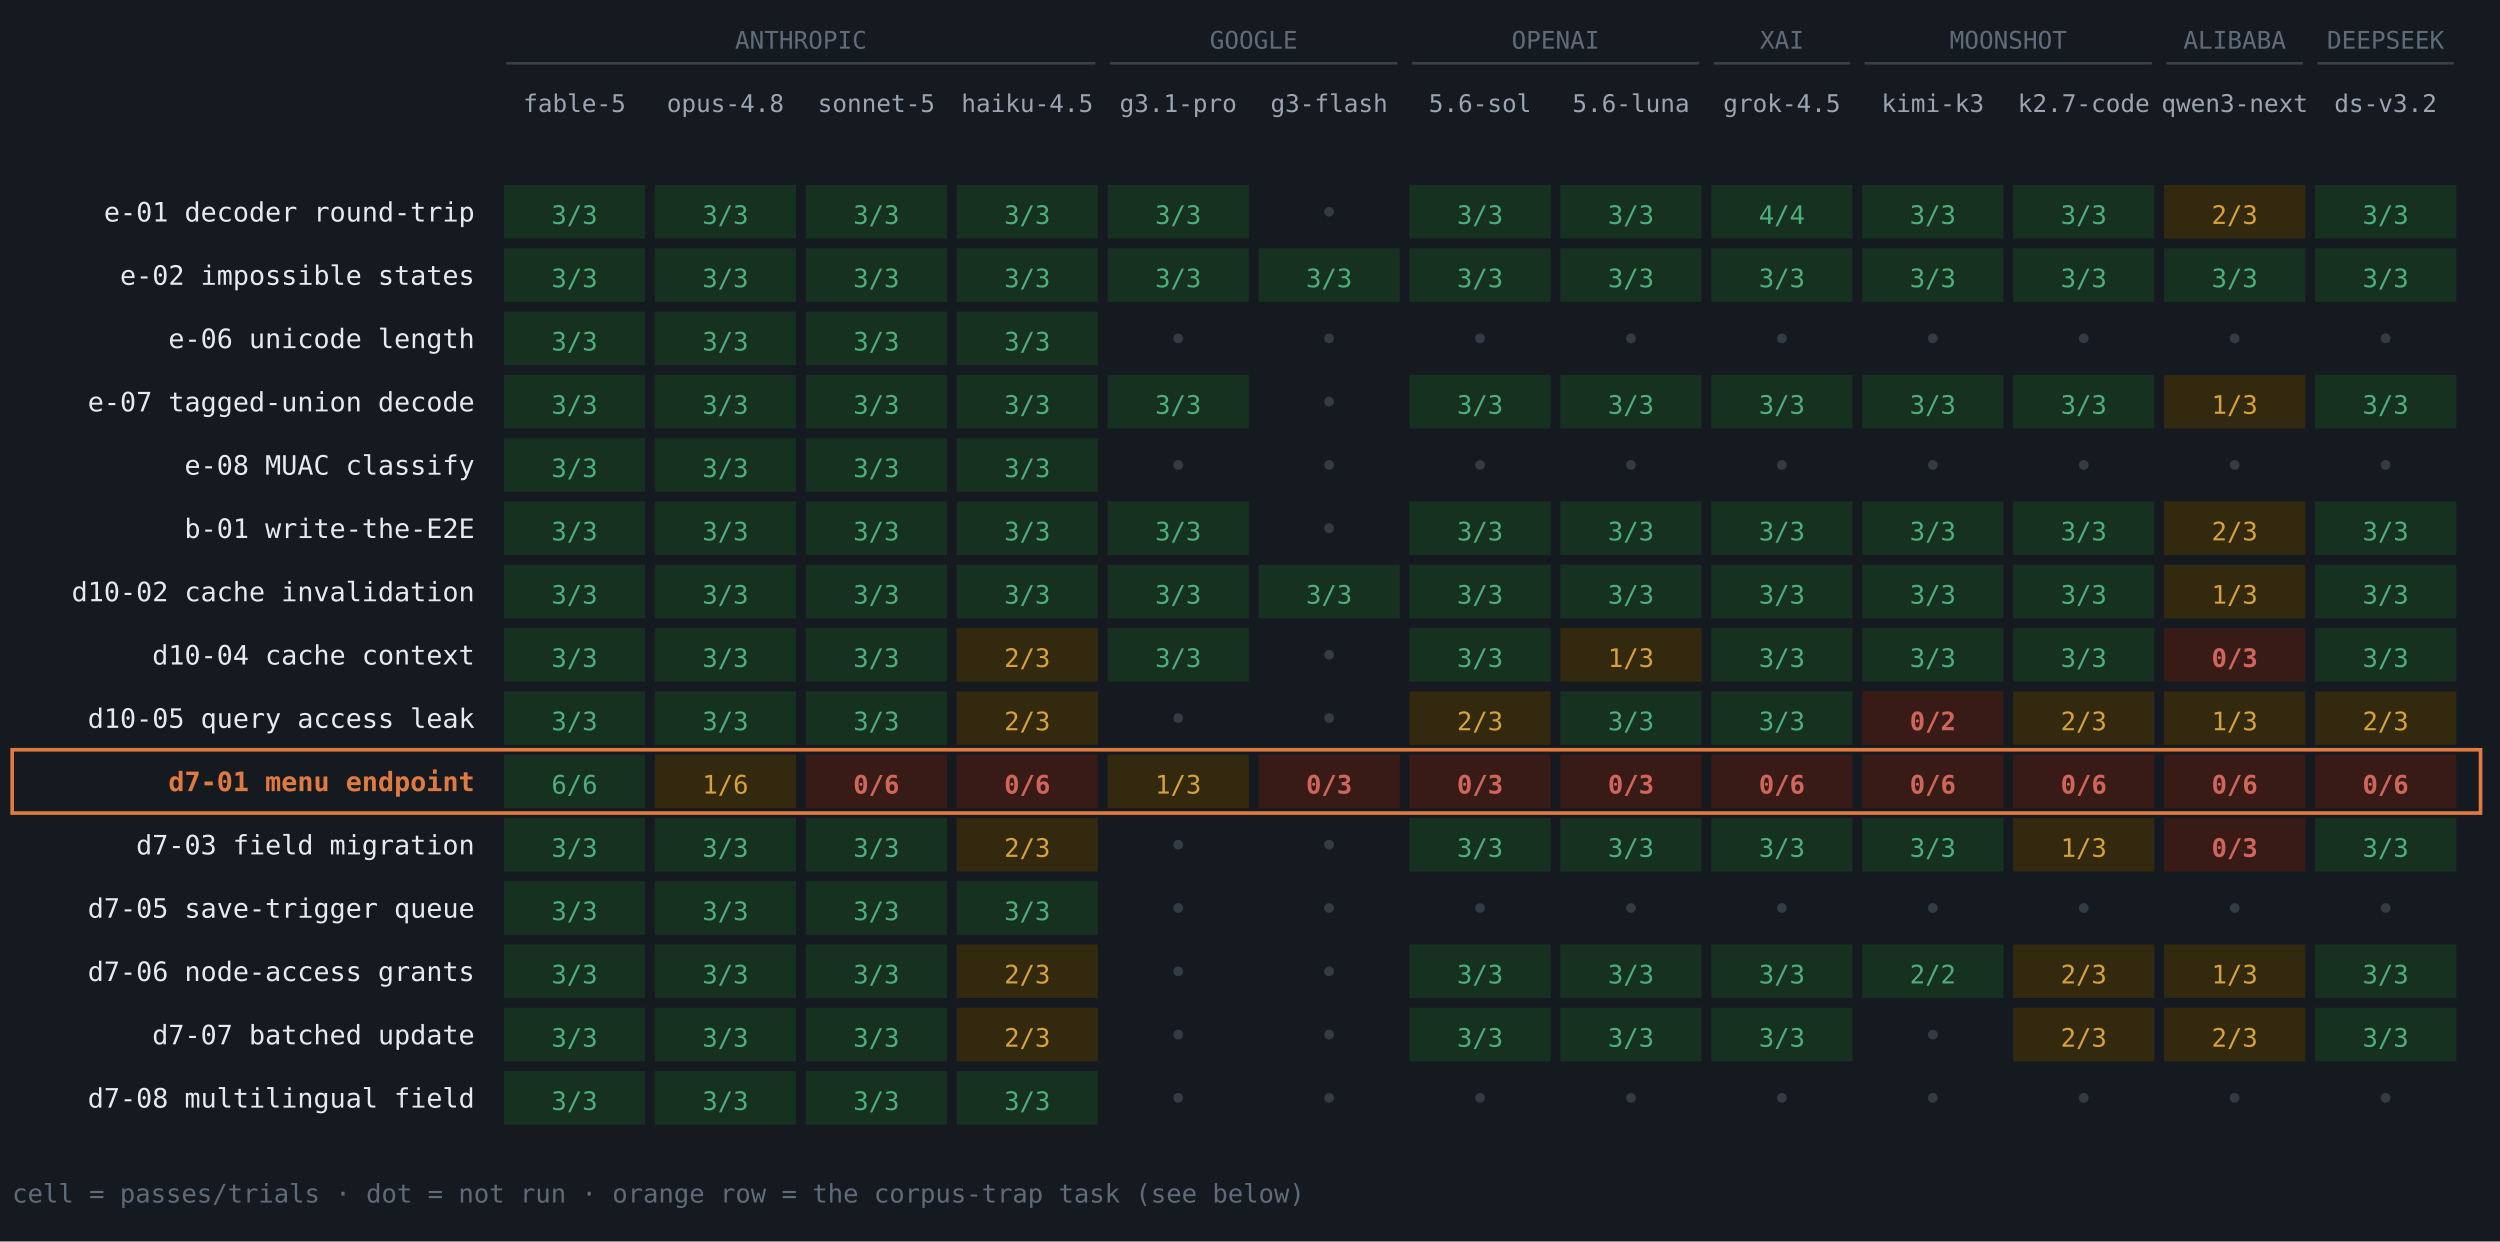
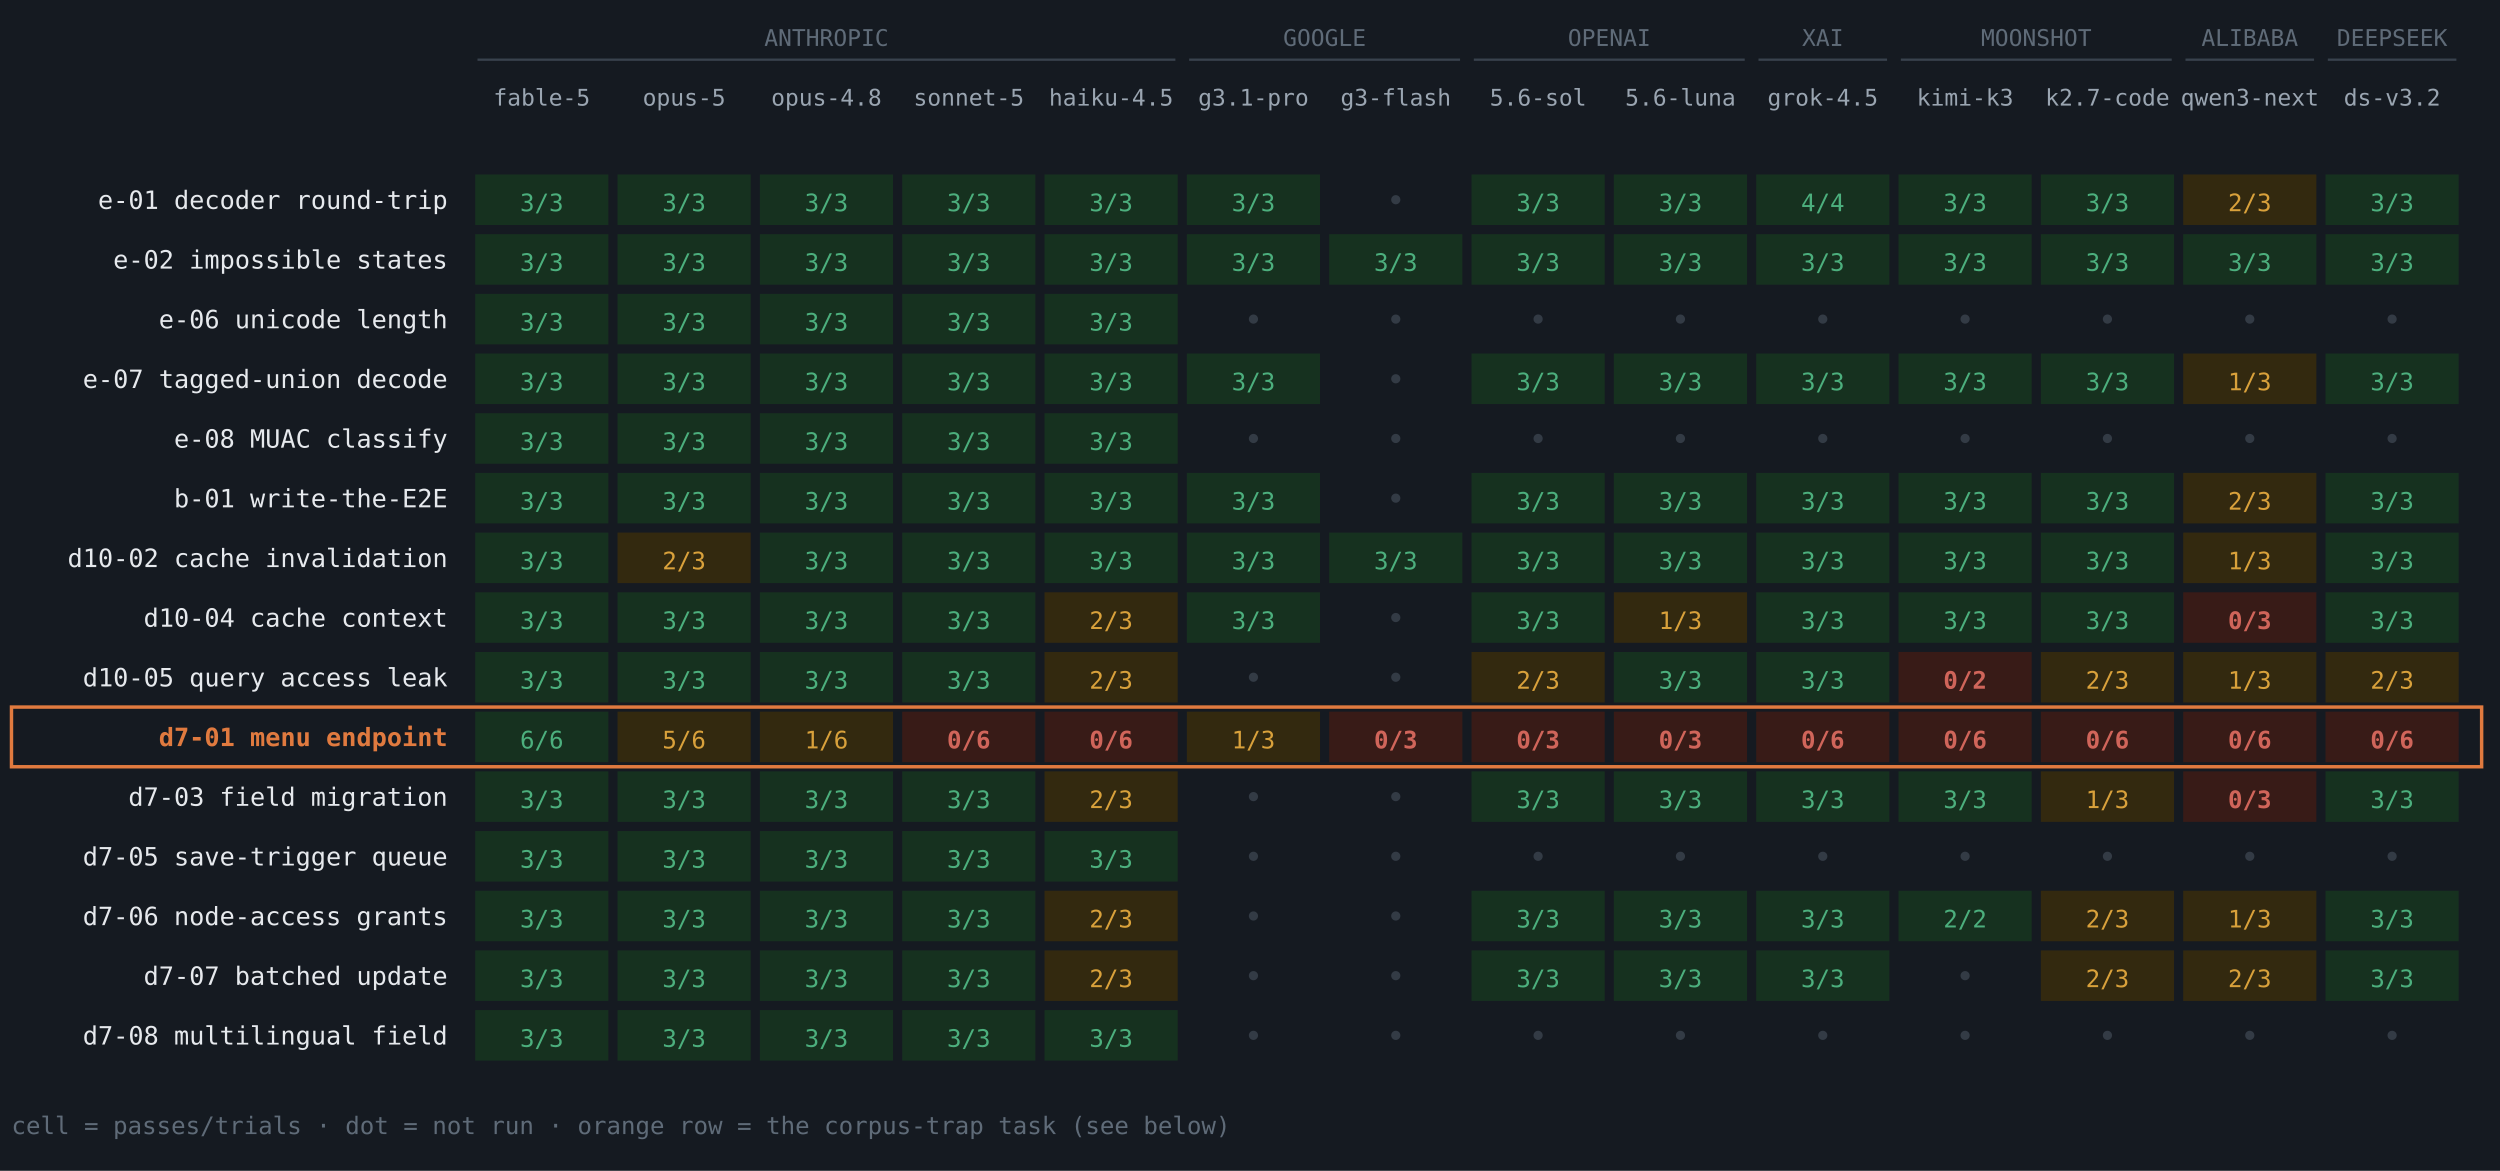
- <svg xmlns="http://www.w3.org/2000/svg" width="1027" height="510" viewBox="0 0 1027 510" font-family="ui-monospace,'SF Mono','Cascadia Code',Menlo,Consolas,monospace">
-   <rect width="1027" height="510" fill="#151A21" />
-   <text x="329.0" y="20" font-size="10" fill="#5F6B78" text-anchor="middle" font-weight="normal">ANTHROPIC</text>
-   <line x1="208" y1="26" x2="450" y2="26" stroke="#39424D" />
+ <svg xmlns="http://www.w3.org/2000/svg" width="1089" height="510" viewBox="0 0 1089 510" font-family="ui-monospace,'SF Mono','Cascadia Code',Menlo,Consolas,monospace">
+   <rect width="1089" height="510" fill="#151A21" />
+   <text x="360.0" y="20" font-size="10" fill="#5F6B78" text-anchor="middle" font-weight="normal">ANTHROPIC</text>
+   <line x1="208" y1="26" x2="512" y2="26" stroke="#39424D" />
  <text x="236.0" y="46" font-size="10" fill="#9AA5B1" text-anchor="middle" font-weight="normal">fable-5</text>
-   <text x="298.0" y="46" font-size="10" fill="#9AA5B1" text-anchor="middle" font-weight="normal">opus-4.8</text>
-   <text x="360.0" y="46" font-size="10" fill="#9AA5B1" text-anchor="middle" font-weight="normal">sonnet-5</text>
-   <text x="422.0" y="46" font-size="10" fill="#9AA5B1" text-anchor="middle" font-weight="normal">haiku-4.5</text>
-   <text x="515.0" y="20" font-size="10" fill="#5F6B78" text-anchor="middle" font-weight="normal">GOOGLE</text>
-   <line x1="456" y1="26" x2="574" y2="26" stroke="#39424D" />
-   <text x="484.0" y="46" font-size="10" fill="#9AA5B1" text-anchor="middle" font-weight="normal">g3.1-pro</text>
-   <text x="546.0" y="46" font-size="10" fill="#9AA5B1" text-anchor="middle" font-weight="normal">g3-flash</text>
-   <text x="639.0" y="20" font-size="10" fill="#5F6B78" text-anchor="middle" font-weight="normal">OPENAI</text>
-   <line x1="580" y1="26" x2="698" y2="26" stroke="#39424D" />
-   <text x="608.0" y="46" font-size="10" fill="#9AA5B1" text-anchor="middle" font-weight="normal">5.6-sol</text>
-   <text x="670.0" y="46" font-size="10" fill="#9AA5B1" text-anchor="middle" font-weight="normal">5.6-luna</text>
-   <text x="732.0" y="20" font-size="10" fill="#5F6B78" text-anchor="middle" font-weight="normal">XAI</text>
-   <line x1="704" y1="26" x2="760" y2="26" stroke="#39424D" />
-   <text x="732.0" y="46" font-size="10" fill="#9AA5B1" text-anchor="middle" font-weight="normal">grok-4.5</text>
-   <text x="825.0" y="20" font-size="10" fill="#5F6B78" text-anchor="middle" font-weight="normal">MOONSHOT</text>
-   <line x1="766" y1="26" x2="884" y2="26" stroke="#39424D" />
-   <text x="794.0" y="46" font-size="10" fill="#9AA5B1" text-anchor="middle" font-weight="normal">kimi-k3</text>
-   <text x="856.0" y="46" font-size="10" fill="#9AA5B1" text-anchor="middle" font-weight="normal">k2.7-code</text>
-   <text x="918.0" y="20" font-size="10" fill="#5F6B78" text-anchor="middle" font-weight="normal">ALIBABA</text>
-   <line x1="890" y1="26" x2="946" y2="26" stroke="#39424D" />
-   <text x="918.0" y="46" font-size="10" fill="#9AA5B1" text-anchor="middle" font-weight="normal">qwen3-next</text>
-   <text x="980.0" y="20" font-size="10" fill="#5F6B78" text-anchor="middle" font-weight="normal">DEEPSEEK</text>
+   <text x="298.0" y="46" font-size="10" fill="#9AA5B1" text-anchor="middle" font-weight="normal">opus-5</text>
+   <text x="360.0" y="46" font-size="10" fill="#9AA5B1" text-anchor="middle" font-weight="normal">opus-4.8</text>
+   <text x="422.0" y="46" font-size="10" fill="#9AA5B1" text-anchor="middle" font-weight="normal">sonnet-5</text>
+   <text x="484.0" y="46" font-size="10" fill="#9AA5B1" text-anchor="middle" font-weight="normal">haiku-4.5</text>
+   <text x="577.0" y="20" font-size="10" fill="#5F6B78" text-anchor="middle" font-weight="normal">GOOGLE</text>
+   <line x1="518" y1="26" x2="636" y2="26" stroke="#39424D" />
+   <text x="546.0" y="46" font-size="10" fill="#9AA5B1" text-anchor="middle" font-weight="normal">g3.1-pro</text>
+   <text x="608.0" y="46" font-size="10" fill="#9AA5B1" text-anchor="middle" font-weight="normal">g3-flash</text>
+   <text x="701.0" y="20" font-size="10" fill="#5F6B78" text-anchor="middle" font-weight="normal">OPENAI</text>
+   <line x1="642" y1="26" x2="760" y2="26" stroke="#39424D" />
+   <text x="670.0" y="46" font-size="10" fill="#9AA5B1" text-anchor="middle" font-weight="normal">5.6-sol</text>
+   <text x="732.0" y="46" font-size="10" fill="#9AA5B1" text-anchor="middle" font-weight="normal">5.6-luna</text>
+   <text x="794.0" y="20" font-size="10" fill="#5F6B78" text-anchor="middle" font-weight="normal">XAI</text>
+   <line x1="766" y1="26" x2="822" y2="26" stroke="#39424D" />
+   <text x="794.0" y="46" font-size="10" fill="#9AA5B1" text-anchor="middle" font-weight="normal">grok-4.5</text>
+   <text x="887.0" y="20" font-size="10" fill="#5F6B78" text-anchor="middle" font-weight="normal">MOONSHOT</text>
+   <line x1="828" y1="26" x2="946" y2="26" stroke="#39424D" />
+   <text x="856.0" y="46" font-size="10" fill="#9AA5B1" text-anchor="middle" font-weight="normal">kimi-k3</text>
+   <text x="918.0" y="46" font-size="10" fill="#9AA5B1" text-anchor="middle" font-weight="normal">k2.7-code</text>
+   <text x="980.0" y="20" font-size="10" fill="#5F6B78" text-anchor="middle" font-weight="normal">ALIBABA</text>
  <line x1="952" y1="26" x2="1008" y2="26" stroke="#39424D" />
-   <text x="980.0" y="46" font-size="10" fill="#9AA5B1" text-anchor="middle" font-weight="normal">ds-v3.2</text>
+   <text x="980.0" y="46" font-size="10" fill="#9AA5B1" text-anchor="middle" font-weight="normal">qwen3-next</text>
+   <text x="1042.0" y="20" font-size="10" fill="#5F6B78" text-anchor="middle" font-weight="normal">DEEPSEEK</text>
+   <line x1="1014" y1="26" x2="1070" y2="26" stroke="#39424D" />
+   <text x="1042.0" y="46" font-size="10" fill="#9AA5B1" text-anchor="middle" font-weight="normal">ds-v3.2</text>
  <text x="195" y="91" font-size="11" fill="#E6E9ED" text-anchor="end" font-weight="normal">e-01 decoder round-trip</text>
  <rect x="207" y="76" width="58" height="22" fill="#16311F" />
  <text x="236.0" y="92" font-size="10.5" fill="#4CAF7D" text-anchor="middle" font-weight="normal">3/3</text>
  <rect x="269" y="76" width="58" height="22" fill="#16311F" />
  <text x="298.0" y="92" font-size="10.5" fill="#4CAF7D" text-anchor="middle" font-weight="normal">3/3</text>
  <rect x="331" y="76" width="58" height="22" fill="#16311F" />
  <text x="360.0" y="92" font-size="10.5" fill="#4CAF7D" text-anchor="middle" font-weight="normal">3/3</text>
  <rect x="393" y="76" width="58" height="22" fill="#16311F" />
  <text x="422.0" y="92" font-size="10.5" fill="#4CAF7D" text-anchor="middle" font-weight="normal">3/3</text>
  <rect x="455" y="76" width="58" height="22" fill="#16311F" />
  <text x="484.0" y="92" font-size="10.5" fill="#4CAF7D" text-anchor="middle" font-weight="normal">3/3</text>
-   <circle cx="546.0" cy="87" r="2" fill="#333B45" />
-   <rect x="579" y="76" width="58" height="22" fill="#16311F" />
-   <text x="608.0" y="92" font-size="10.5" fill="#4CAF7D" text-anchor="middle" font-weight="normal">3/3</text>
+   <rect x="517" y="76" width="58" height="22" fill="#16311F" />
+   <text x="546.0" y="92" font-size="10.5" fill="#4CAF7D" text-anchor="middle" font-weight="normal">3/3</text>
+   <circle cx="608.0" cy="87" r="2" fill="#333B45" />
  <rect x="641" y="76" width="58" height="22" fill="#16311F" />
  <text x="670.0" y="92" font-size="10.5" fill="#4CAF7D" text-anchor="middle" font-weight="normal">3/3</text>
  <rect x="703" y="76" width="58" height="22" fill="#16311F" />
-   <text x="732.0" y="92" font-size="10.5" fill="#4CAF7D" text-anchor="middle" font-weight="normal">4/4</text>
+   <text x="732.0" y="92" font-size="10.5" fill="#4CAF7D" text-anchor="middle" font-weight="normal">3/3</text>
  <rect x="765" y="76" width="58" height="22" fill="#16311F" />
-   <text x="794.0" y="92" font-size="10.5" fill="#4CAF7D" text-anchor="middle" font-weight="normal">3/3</text>
+   <text x="794.0" y="92" font-size="10.5" fill="#4CAF7D" text-anchor="middle" font-weight="normal">4/4</text>
  <rect x="827" y="76" width="58" height="22" fill="#16311F" />
  <text x="856.0" y="92" font-size="10.5" fill="#4CAF7D" text-anchor="middle" font-weight="normal">3/3</text>
-   <rect x="889" y="76" width="58" height="22" fill="#33290F" />
-   <text x="918.0" y="92" font-size="10.5" fill="#D9A13B" text-anchor="middle" font-weight="normal">2/3</text>
-   <rect x="951" y="76" width="58" height="22" fill="#16311F" />
-   <text x="980.0" y="92" font-size="10.5" fill="#4CAF7D" text-anchor="middle" font-weight="normal">3/3</text>
+   <rect x="889" y="76" width="58" height="22" fill="#16311F" />
+   <text x="918.0" y="92" font-size="10.5" fill="#4CAF7D" text-anchor="middle" font-weight="normal">3/3</text>
+   <rect x="951" y="76" width="58" height="22" fill="#33290F" />
+   <text x="980.0" y="92" font-size="10.5" fill="#D9A13B" text-anchor="middle" font-weight="normal">2/3</text>
+   <rect x="1013" y="76" width="58" height="22" fill="#16311F" />
+   <text x="1042.0" y="92" font-size="10.5" fill="#4CAF7D" text-anchor="middle" font-weight="normal">3/3</text>
  <text x="195" y="117" font-size="11" fill="#E6E9ED" text-anchor="end" font-weight="normal">e-02 impossible states</text>
  <rect x="207" y="102" width="58" height="22" fill="#16311F" />
  <text x="236.0" y="118" font-size="10.5" fill="#4CAF7D" text-anchor="middle" font-weight="normal">3/3</text>
  <rect x="269" y="102" width="58" height="22" fill="#16311F" />
  <text x="298.0" y="118" font-size="10.5" fill="#4CAF7D" text-anchor="middle" font-weight="normal">3/3</text>
  <rect x="331" y="102" width="58" height="22" fill="#16311F" />
  <text x="360.0" y="118" font-size="10.5" fill="#4CAF7D" text-anchor="middle" font-weight="normal">3/3</text>
  <rect x="393" y="102" width="58" height="22" fill="#16311F" />
  <text x="422.0" y="118" font-size="10.5" fill="#4CAF7D" text-anchor="middle" font-weight="normal">3/3</text>
  <rect x="455" y="102" width="58" height="22" fill="#16311F" />
  <text x="484.0" y="118" font-size="10.5" fill="#4CAF7D" text-anchor="middle" font-weight="normal">3/3</text>
  <rect x="517" y="102" width="58" height="22" fill="#16311F" />
  <text x="546.0" y="118" font-size="10.5" fill="#4CAF7D" text-anchor="middle" font-weight="normal">3/3</text>
  <rect x="579" y="102" width="58" height="22" fill="#16311F" />
  <text x="608.0" y="118" font-size="10.5" fill="#4CAF7D" text-anchor="middle" font-weight="normal">3/3</text>
  <rect x="641" y="102" width="58" height="22" fill="#16311F" />
  <text x="670.0" y="118" font-size="10.5" fill="#4CAF7D" text-anchor="middle" font-weight="normal">3/3</text>
  <rect x="703" y="102" width="58" height="22" fill="#16311F" />
  <text x="732.0" y="118" font-size="10.5" fill="#4CAF7D" text-anchor="middle" font-weight="normal">3/3</text>
  <rect x="765" y="102" width="58" height="22" fill="#16311F" />
  <text x="794.0" y="118" font-size="10.5" fill="#4CAF7D" text-anchor="middle" font-weight="normal">3/3</text>
  <rect x="827" y="102" width="58" height="22" fill="#16311F" />
  <text x="856.0" y="118" font-size="10.5" fill="#4CAF7D" text-anchor="middle" font-weight="normal">3/3</text>
  <rect x="889" y="102" width="58" height="22" fill="#16311F" />
  <text x="918.0" y="118" font-size="10.5" fill="#4CAF7D" text-anchor="middle" font-weight="normal">3/3</text>
  <rect x="951" y="102" width="58" height="22" fill="#16311F" />
  <text x="980.0" y="118" font-size="10.5" fill="#4CAF7D" text-anchor="middle" font-weight="normal">3/3</text>
+   <rect x="1013" y="102" width="58" height="22" fill="#16311F" />
+   <text x="1042.0" y="118" font-size="10.5" fill="#4CAF7D" text-anchor="middle" font-weight="normal">3/3</text>
  <text x="195" y="143" font-size="11" fill="#E6E9ED" text-anchor="end" font-weight="normal">e-06 unicode length</text>
  <rect x="207" y="128" width="58" height="22" fill="#16311F" />
  <text x="236.0" y="144" font-size="10.5" fill="#4CAF7D" text-anchor="middle" font-weight="normal">3/3</text>
  <rect x="269" y="128" width="58" height="22" fill="#16311F" />
  <text x="298.0" y="144" font-size="10.5" fill="#4CAF7D" text-anchor="middle" font-weight="normal">3/3</text>
  <rect x="331" y="128" width="58" height="22" fill="#16311F" />
  <text x="360.0" y="144" font-size="10.5" fill="#4CAF7D" text-anchor="middle" font-weight="normal">3/3</text>
  <rect x="393" y="128" width="58" height="22" fill="#16311F" />
  <text x="422.0" y="144" font-size="10.5" fill="#4CAF7D" text-anchor="middle" font-weight="normal">3/3</text>
-   <circle cx="484.0" cy="139" r="2" fill="#333B45" />
+   <rect x="455" y="128" width="58" height="22" fill="#16311F" />
+   <text x="484.0" y="144" font-size="10.5" fill="#4CAF7D" text-anchor="middle" font-weight="normal">3/3</text>
  <circle cx="546.0" cy="139" r="2" fill="#333B45" />
  <circle cx="608.0" cy="139" r="2" fill="#333B45" />
  <circle cx="670.0" cy="139" r="2" fill="#333B45" />
  <circle cx="732.0" cy="139" r="2" fill="#333B45" />
  <circle cx="794.0" cy="139" r="2" fill="#333B45" />
  <circle cx="856.0" cy="139" r="2" fill="#333B45" />
  <circle cx="918.0" cy="139" r="2" fill="#333B45" />
  <circle cx="980.0" cy="139" r="2" fill="#333B45" />
+   <circle cx="1042.0" cy="139" r="2" fill="#333B45" />
  <text x="195" y="169" font-size="11" fill="#E6E9ED" text-anchor="end" font-weight="normal">e-07 tagged-union decode</text>
  <rect x="207" y="154" width="58" height="22" fill="#16311F" />
  <text x="236.0" y="170" font-size="10.5" fill="#4CAF7D" text-anchor="middle" font-weight="normal">3/3</text>
  <rect x="269" y="154" width="58" height="22" fill="#16311F" />
  <text x="298.0" y="170" font-size="10.5" fill="#4CAF7D" text-anchor="middle" font-weight="normal">3/3</text>
  <rect x="331" y="154" width="58" height="22" fill="#16311F" />
  <text x="360.0" y="170" font-size="10.5" fill="#4CAF7D" text-anchor="middle" font-weight="normal">3/3</text>
  <rect x="393" y="154" width="58" height="22" fill="#16311F" />
  <text x="422.0" y="170" font-size="10.5" fill="#4CAF7D" text-anchor="middle" font-weight="normal">3/3</text>
  <rect x="455" y="154" width="58" height="22" fill="#16311F" />
  <text x="484.0" y="170" font-size="10.5" fill="#4CAF7D" text-anchor="middle" font-weight="normal">3/3</text>
-   <circle cx="546.0" cy="165" r="2" fill="#333B45" />
-   <rect x="579" y="154" width="58" height="22" fill="#16311F" />
-   <text x="608.0" y="170" font-size="10.5" fill="#4CAF7D" text-anchor="middle" font-weight="normal">3/3</text>
+   <rect x="517" y="154" width="58" height="22" fill="#16311F" />
+   <text x="546.0" y="170" font-size="10.5" fill="#4CAF7D" text-anchor="middle" font-weight="normal">3/3</text>
+   <circle cx="608.0" cy="165" r="2" fill="#333B45" />
  <rect x="641" y="154" width="58" height="22" fill="#16311F" />
  <text x="670.0" y="170" font-size="10.5" fill="#4CAF7D" text-anchor="middle" font-weight="normal">3/3</text>
  <rect x="703" y="154" width="58" height="22" fill="#16311F" />
  <text x="732.0" y="170" font-size="10.5" fill="#4CAF7D" text-anchor="middle" font-weight="normal">3/3</text>
  <rect x="765" y="154" width="58" height="22" fill="#16311F" />
  <text x="794.0" y="170" font-size="10.5" fill="#4CAF7D" text-anchor="middle" font-weight="normal">3/3</text>
  <rect x="827" y="154" width="58" height="22" fill="#16311F" />
  <text x="856.0" y="170" font-size="10.5" fill="#4CAF7D" text-anchor="middle" font-weight="normal">3/3</text>
-   <rect x="889" y="154" width="58" height="22" fill="#33290F" />
-   <text x="918.0" y="170" font-size="10.5" fill="#D9A13B" text-anchor="middle" font-weight="normal">1/3</text>
-   <rect x="951" y="154" width="58" height="22" fill="#16311F" />
-   <text x="980.0" y="170" font-size="10.5" fill="#4CAF7D" text-anchor="middle" font-weight="normal">3/3</text>
+   <rect x="889" y="154" width="58" height="22" fill="#16311F" />
+   <text x="918.0" y="170" font-size="10.5" fill="#4CAF7D" text-anchor="middle" font-weight="normal">3/3</text>
+   <rect x="951" y="154" width="58" height="22" fill="#33290F" />
+   <text x="980.0" y="170" font-size="10.5" fill="#D9A13B" text-anchor="middle" font-weight="normal">1/3</text>
+   <rect x="1013" y="154" width="58" height="22" fill="#16311F" />
+   <text x="1042.0" y="170" font-size="10.5" fill="#4CAF7D" text-anchor="middle" font-weight="normal">3/3</text>
  <text x="195" y="195" font-size="11" fill="#E6E9ED" text-anchor="end" font-weight="normal">e-08 MUAC classify</text>
  <rect x="207" y="180" width="58" height="22" fill="#16311F" />
  <text x="236.0" y="196" font-size="10.5" fill="#4CAF7D" text-anchor="middle" font-weight="normal">3/3</text>
  <rect x="269" y="180" width="58" height="22" fill="#16311F" />
  <text x="298.0" y="196" font-size="10.5" fill="#4CAF7D" text-anchor="middle" font-weight="normal">3/3</text>
  <rect x="331" y="180" width="58" height="22" fill="#16311F" />
  <text x="360.0" y="196" font-size="10.5" fill="#4CAF7D" text-anchor="middle" font-weight="normal">3/3</text>
  <rect x="393" y="180" width="58" height="22" fill="#16311F" />
  <text x="422.0" y="196" font-size="10.5" fill="#4CAF7D" text-anchor="middle" font-weight="normal">3/3</text>
-   <circle cx="484.0" cy="191" r="2" fill="#333B45" />
+   <rect x="455" y="180" width="58" height="22" fill="#16311F" />
+   <text x="484.0" y="196" font-size="10.5" fill="#4CAF7D" text-anchor="middle" font-weight="normal">3/3</text>
  <circle cx="546.0" cy="191" r="2" fill="#333B45" />
  <circle cx="608.0" cy="191" r="2" fill="#333B45" />
  <circle cx="670.0" cy="191" r="2" fill="#333B45" />
  <circle cx="732.0" cy="191" r="2" fill="#333B45" />
  <circle cx="794.0" cy="191" r="2" fill="#333B45" />
  <circle cx="856.0" cy="191" r="2" fill="#333B45" />
  <circle cx="918.0" cy="191" r="2" fill="#333B45" />
  <circle cx="980.0" cy="191" r="2" fill="#333B45" />
+   <circle cx="1042.0" cy="191" r="2" fill="#333B45" />
  <text x="195" y="221" font-size="11" fill="#E6E9ED" text-anchor="end" font-weight="normal">b-01 write-the-E2E</text>
  <rect x="207" y="206" width="58" height="22" fill="#16311F" />
  <text x="236.0" y="222" font-size="10.5" fill="#4CAF7D" text-anchor="middle" font-weight="normal">3/3</text>
  <rect x="269" y="206" width="58" height="22" fill="#16311F" />
  <text x="298.0" y="222" font-size="10.5" fill="#4CAF7D" text-anchor="middle" font-weight="normal">3/3</text>
  <rect x="331" y="206" width="58" height="22" fill="#16311F" />
  <text x="360.0" y="222" font-size="10.5" fill="#4CAF7D" text-anchor="middle" font-weight="normal">3/3</text>
  <rect x="393" y="206" width="58" height="22" fill="#16311F" />
  <text x="422.0" y="222" font-size="10.5" fill="#4CAF7D" text-anchor="middle" font-weight="normal">3/3</text>
  <rect x="455" y="206" width="58" height="22" fill="#16311F" />
  <text x="484.0" y="222" font-size="10.5" fill="#4CAF7D" text-anchor="middle" font-weight="normal">3/3</text>
-   <circle cx="546.0" cy="217" r="2" fill="#333B45" />
-   <rect x="579" y="206" width="58" height="22" fill="#16311F" />
-   <text x="608.0" y="222" font-size="10.5" fill="#4CAF7D" text-anchor="middle" font-weight="normal">3/3</text>
+   <rect x="517" y="206" width="58" height="22" fill="#16311F" />
+   <text x="546.0" y="222" font-size="10.5" fill="#4CAF7D" text-anchor="middle" font-weight="normal">3/3</text>
+   <circle cx="608.0" cy="217" r="2" fill="#333B45" />
  <rect x="641" y="206" width="58" height="22" fill="#16311F" />
  <text x="670.0" y="222" font-size="10.5" fill="#4CAF7D" text-anchor="middle" font-weight="normal">3/3</text>
  <rect x="703" y="206" width="58" height="22" fill="#16311F" />
  <text x="732.0" y="222" font-size="10.5" fill="#4CAF7D" text-anchor="middle" font-weight="normal">3/3</text>
  <rect x="765" y="206" width="58" height="22" fill="#16311F" />
  <text x="794.0" y="222" font-size="10.5" fill="#4CAF7D" text-anchor="middle" font-weight="normal">3/3</text>
  <rect x="827" y="206" width="58" height="22" fill="#16311F" />
  <text x="856.0" y="222" font-size="10.5" fill="#4CAF7D" text-anchor="middle" font-weight="normal">3/3</text>
-   <rect x="889" y="206" width="58" height="22" fill="#33290F" />
-   <text x="918.0" y="222" font-size="10.5" fill="#D9A13B" text-anchor="middle" font-weight="normal">2/3</text>
-   <rect x="951" y="206" width="58" height="22" fill="#16311F" />
-   <text x="980.0" y="222" font-size="10.5" fill="#4CAF7D" text-anchor="middle" font-weight="normal">3/3</text>
+   <rect x="889" y="206" width="58" height="22" fill="#16311F" />
+   <text x="918.0" y="222" font-size="10.5" fill="#4CAF7D" text-anchor="middle" font-weight="normal">3/3</text>
+   <rect x="951" y="206" width="58" height="22" fill="#33290F" />
+   <text x="980.0" y="222" font-size="10.5" fill="#D9A13B" text-anchor="middle" font-weight="normal">2/3</text>
+   <rect x="1013" y="206" width="58" height="22" fill="#16311F" />
+   <text x="1042.0" y="222" font-size="10.5" fill="#4CAF7D" text-anchor="middle" font-weight="normal">3/3</text>
  <text x="195" y="247" font-size="11" fill="#E6E9ED" text-anchor="end" font-weight="normal">d10-02 cache invalidation</text>
  <rect x="207" y="232" width="58" height="22" fill="#16311F" />
  <text x="236.0" y="248" font-size="10.5" fill="#4CAF7D" text-anchor="middle" font-weight="normal">3/3</text>
-   <rect x="269" y="232" width="58" height="22" fill="#16311F" />
-   <text x="298.0" y="248" font-size="10.5" fill="#4CAF7D" text-anchor="middle" font-weight="normal">3/3</text>
+   <rect x="269" y="232" width="58" height="22" fill="#33290F" />
+   <text x="298.0" y="248" font-size="10.5" fill="#D9A13B" text-anchor="middle" font-weight="normal">2/3</text>
  <rect x="331" y="232" width="58" height="22" fill="#16311F" />
  <text x="360.0" y="248" font-size="10.5" fill="#4CAF7D" text-anchor="middle" font-weight="normal">3/3</text>
  <rect x="393" y="232" width="58" height="22" fill="#16311F" />
  <text x="422.0" y="248" font-size="10.5" fill="#4CAF7D" text-anchor="middle" font-weight="normal">3/3</text>
  <rect x="455" y="232" width="58" height="22" fill="#16311F" />
  <text x="484.0" y="248" font-size="10.5" fill="#4CAF7D" text-anchor="middle" font-weight="normal">3/3</text>
  <rect x="517" y="232" width="58" height="22" fill="#16311F" />
  <text x="546.0" y="248" font-size="10.5" fill="#4CAF7D" text-anchor="middle" font-weight="normal">3/3</text>
  <rect x="579" y="232" width="58" height="22" fill="#16311F" />
  <text x="608.0" y="248" font-size="10.5" fill="#4CAF7D" text-anchor="middle" font-weight="normal">3/3</text>
  <rect x="641" y="232" width="58" height="22" fill="#16311F" />
  <text x="670.0" y="248" font-size="10.5" fill="#4CAF7D" text-anchor="middle" font-weight="normal">3/3</text>
  <rect x="703" y="232" width="58" height="22" fill="#16311F" />
  <text x="732.0" y="248" font-size="10.5" fill="#4CAF7D" text-anchor="middle" font-weight="normal">3/3</text>
  <rect x="765" y="232" width="58" height="22" fill="#16311F" />
  <text x="794.0" y="248" font-size="10.5" fill="#4CAF7D" text-anchor="middle" font-weight="normal">3/3</text>
  <rect x="827" y="232" width="58" height="22" fill="#16311F" />
  <text x="856.0" y="248" font-size="10.5" fill="#4CAF7D" text-anchor="middle" font-weight="normal">3/3</text>
-   <rect x="889" y="232" width="58" height="22" fill="#33290F" />
-   <text x="918.0" y="248" font-size="10.5" fill="#D9A13B" text-anchor="middle" font-weight="normal">1/3</text>
-   <rect x="951" y="232" width="58" height="22" fill="#16311F" />
-   <text x="980.0" y="248" font-size="10.5" fill="#4CAF7D" text-anchor="middle" font-weight="normal">3/3</text>
+   <rect x="889" y="232" width="58" height="22" fill="#16311F" />
+   <text x="918.0" y="248" font-size="10.5" fill="#4CAF7D" text-anchor="middle" font-weight="normal">3/3</text>
+   <rect x="951" y="232" width="58" height="22" fill="#33290F" />
+   <text x="980.0" y="248" font-size="10.5" fill="#D9A13B" text-anchor="middle" font-weight="normal">1/3</text>
+   <rect x="1013" y="232" width="58" height="22" fill="#16311F" />
+   <text x="1042.0" y="248" font-size="10.5" fill="#4CAF7D" text-anchor="middle" font-weight="normal">3/3</text>
  <text x="195" y="273" font-size="11" fill="#E6E9ED" text-anchor="end" font-weight="normal">d10-04 cache context</text>
  <rect x="207" y="258" width="58" height="22" fill="#16311F" />
  <text x="236.0" y="274" font-size="10.5" fill="#4CAF7D" text-anchor="middle" font-weight="normal">3/3</text>
  <rect x="269" y="258" width="58" height="22" fill="#16311F" />
  <text x="298.0" y="274" font-size="10.5" fill="#4CAF7D" text-anchor="middle" font-weight="normal">3/3</text>
  <rect x="331" y="258" width="58" height="22" fill="#16311F" />
  <text x="360.0" y="274" font-size="10.5" fill="#4CAF7D" text-anchor="middle" font-weight="normal">3/3</text>
-   <rect x="393" y="258" width="58" height="22" fill="#33290F" />
-   <text x="422.0" y="274" font-size="10.5" fill="#D9A13B" text-anchor="middle" font-weight="normal">2/3</text>
-   <rect x="455" y="258" width="58" height="22" fill="#16311F" />
-   <text x="484.0" y="274" font-size="10.5" fill="#4CAF7D" text-anchor="middle" font-weight="normal">3/3</text>
-   <circle cx="546.0" cy="269" r="2" fill="#333B45" />
-   <rect x="579" y="258" width="58" height="22" fill="#16311F" />
-   <text x="608.0" y="274" font-size="10.5" fill="#4CAF7D" text-anchor="middle" font-weight="normal">3/3</text>
-   <rect x="641" y="258" width="58" height="22" fill="#33290F" />
-   <text x="670.0" y="274" font-size="10.5" fill="#D9A13B" text-anchor="middle" font-weight="normal">1/3</text>
-   <rect x="703" y="258" width="58" height="22" fill="#16311F" />
-   <text x="732.0" y="274" font-size="10.5" fill="#4CAF7D" text-anchor="middle" font-weight="normal">3/3</text>
+   <rect x="393" y="258" width="58" height="22" fill="#16311F" />
+   <text x="422.0" y="274" font-size="10.5" fill="#4CAF7D" text-anchor="middle" font-weight="normal">3/3</text>
+   <rect x="455" y="258" width="58" height="22" fill="#33290F" />
+   <text x="484.0" y="274" font-size="10.5" fill="#D9A13B" text-anchor="middle" font-weight="normal">2/3</text>
+   <rect x="517" y="258" width="58" height="22" fill="#16311F" />
+   <text x="546.0" y="274" font-size="10.5" fill="#4CAF7D" text-anchor="middle" font-weight="normal">3/3</text>
+   <circle cx="608.0" cy="269" r="2" fill="#333B45" />
+   <rect x="641" y="258" width="58" height="22" fill="#16311F" />
+   <text x="670.0" y="274" font-size="10.5" fill="#4CAF7D" text-anchor="middle" font-weight="normal">3/3</text>
+   <rect x="703" y="258" width="58" height="22" fill="#33290F" />
+   <text x="732.0" y="274" font-size="10.5" fill="#D9A13B" text-anchor="middle" font-weight="normal">1/3</text>
  <rect x="765" y="258" width="58" height="22" fill="#16311F" />
  <text x="794.0" y="274" font-size="10.5" fill="#4CAF7D" text-anchor="middle" font-weight="normal">3/3</text>
  <rect x="827" y="258" width="58" height="22" fill="#16311F" />
  <text x="856.0" y="274" font-size="10.5" fill="#4CAF7D" text-anchor="middle" font-weight="normal">3/3</text>
-   <rect x="889" y="258" width="58" height="22" fill="#381B17" />
-   <text x="918.0" y="274" font-size="10.5" fill="#D0655A" text-anchor="middle" font-weight="bold">0/3</text>
-   <rect x="951" y="258" width="58" height="22" fill="#16311F" />
-   <text x="980.0" y="274" font-size="10.5" fill="#4CAF7D" text-anchor="middle" font-weight="normal">3/3</text>
+   <rect x="889" y="258" width="58" height="22" fill="#16311F" />
+   <text x="918.0" y="274" font-size="10.5" fill="#4CAF7D" text-anchor="middle" font-weight="normal">3/3</text>
+   <rect x="951" y="258" width="58" height="22" fill="#381B17" />
+   <text x="980.0" y="274" font-size="10.5" fill="#D0655A" text-anchor="middle" font-weight="bold">0/3</text>
+   <rect x="1013" y="258" width="58" height="22" fill="#16311F" />
+   <text x="1042.0" y="274" font-size="10.5" fill="#4CAF7D" text-anchor="middle" font-weight="normal">3/3</text>
  <text x="195" y="299" font-size="11" fill="#E6E9ED" text-anchor="end" font-weight="normal">d10-05 query access leak</text>
  <rect x="207" y="284" width="58" height="22" fill="#16311F" />
  <text x="236.0" y="300" font-size="10.5" fill="#4CAF7D" text-anchor="middle" font-weight="normal">3/3</text>
  <rect x="269" y="284" width="58" height="22" fill="#16311F" />
  <text x="298.0" y="300" font-size="10.5" fill="#4CAF7D" text-anchor="middle" font-weight="normal">3/3</text>
  <rect x="331" y="284" width="58" height="22" fill="#16311F" />
  <text x="360.0" y="300" font-size="10.5" fill="#4CAF7D" text-anchor="middle" font-weight="normal">3/3</text>
-   <rect x="393" y="284" width="58" height="22" fill="#33290F" />
-   <text x="422.0" y="300" font-size="10.5" fill="#D9A13B" text-anchor="middle" font-weight="normal">2/3</text>
-   <circle cx="484.0" cy="295" r="2" fill="#333B45" />
+   <rect x="393" y="284" width="58" height="22" fill="#16311F" />
+   <text x="422.0" y="300" font-size="10.5" fill="#4CAF7D" text-anchor="middle" font-weight="normal">3/3</text>
+   <rect x="455" y="284" width="58" height="22" fill="#33290F" />
+   <text x="484.0" y="300" font-size="10.5" fill="#D9A13B" text-anchor="middle" font-weight="normal">2/3</text>
  <circle cx="546.0" cy="295" r="2" fill="#333B45" />
-   <rect x="579" y="284" width="58" height="22" fill="#33290F" />
-   <text x="608.0" y="300" font-size="10.5" fill="#D9A13B" text-anchor="middle" font-weight="normal">2/3</text>
-   <rect x="641" y="284" width="58" height="22" fill="#16311F" />
-   <text x="670.0" y="300" font-size="10.5" fill="#4CAF7D" text-anchor="middle" font-weight="normal">3/3</text>
+   <circle cx="608.0" cy="295" r="2" fill="#333B45" />
+   <rect x="641" y="284" width="58" height="22" fill="#33290F" />
+   <text x="670.0" y="300" font-size="10.5" fill="#D9A13B" text-anchor="middle" font-weight="normal">2/3</text>
  <rect x="703" y="284" width="58" height="22" fill="#16311F" />
  <text x="732.0" y="300" font-size="10.5" fill="#4CAF7D" text-anchor="middle" font-weight="normal">3/3</text>
-   <rect x="765" y="284" width="58" height="22" fill="#381B17" />
-   <text x="794.0" y="300" font-size="10.5" fill="#D0655A" text-anchor="middle" font-weight="bold">0/2</text>
-   <rect x="827" y="284" width="58" height="22" fill="#33290F" />
-   <text x="856.0" y="300" font-size="10.5" fill="#D9A13B" text-anchor="middle" font-weight="normal">2/3</text>
+   <rect x="765" y="284" width="58" height="22" fill="#16311F" />
+   <text x="794.0" y="300" font-size="10.5" fill="#4CAF7D" text-anchor="middle" font-weight="normal">3/3</text>
+   <rect x="827" y="284" width="58" height="22" fill="#381B17" />
+   <text x="856.0" y="300" font-size="10.5" fill="#D0655A" text-anchor="middle" font-weight="bold">0/2</text>
  <rect x="889" y="284" width="58" height="22" fill="#33290F" />
-   <text x="918.0" y="300" font-size="10.5" fill="#D9A13B" text-anchor="middle" font-weight="normal">1/3</text>
+   <text x="918.0" y="300" font-size="10.5" fill="#D9A13B" text-anchor="middle" font-weight="normal">2/3</text>
  <rect x="951" y="284" width="58" height="22" fill="#33290F" />
-   <text x="980.0" y="300" font-size="10.5" fill="#D9A13B" text-anchor="middle" font-weight="normal">2/3</text>
+   <text x="980.0" y="300" font-size="10.5" fill="#D9A13B" text-anchor="middle" font-weight="normal">1/3</text>
+   <rect x="1013" y="284" width="58" height="22" fill="#33290F" />
+   <text x="1042.0" y="300" font-size="10.5" fill="#D9A13B" text-anchor="middle" font-weight="normal">2/3</text>
  <text x="195" y="325" font-size="11" fill="#E07A3F" text-anchor="end" font-weight="bold">d7-01 menu endpoint</text>
  <rect x="207" y="310" width="58" height="22" fill="#16311F" />
  <text x="236.0" y="326" font-size="10.5" fill="#4CAF7D" text-anchor="middle" font-weight="normal">6/6</text>
  <rect x="269" y="310" width="58" height="22" fill="#33290F" />
-   <text x="298.0" y="326" font-size="10.5" fill="#D9A13B" text-anchor="middle" font-weight="normal">1/6</text>
-   <rect x="331" y="310" width="58" height="22" fill="#381B17" />
-   <text x="360.0" y="326" font-size="10.5" fill="#D0655A" text-anchor="middle" font-weight="bold">0/6</text>
+   <text x="298.0" y="326" font-size="10.5" fill="#D9A13B" text-anchor="middle" font-weight="normal">5/6</text>
+   <rect x="331" y="310" width="58" height="22" fill="#33290F" />
+   <text x="360.0" y="326" font-size="10.5" fill="#D9A13B" text-anchor="middle" font-weight="normal">1/6</text>
  <rect x="393" y="310" width="58" height="22" fill="#381B17" />
  <text x="422.0" y="326" font-size="10.5" fill="#D0655A" text-anchor="middle" font-weight="bold">0/6</text>
-   <rect x="455" y="310" width="58" height="22" fill="#33290F" />
-   <text x="484.0" y="326" font-size="10.5" fill="#D9A13B" text-anchor="middle" font-weight="normal">1/3</text>
-   <rect x="517" y="310" width="58" height="22" fill="#381B17" />
-   <text x="546.0" y="326" font-size="10.5" fill="#D0655A" text-anchor="middle" font-weight="bold">0/3</text>
+   <rect x="455" y="310" width="58" height="22" fill="#381B17" />
+   <text x="484.0" y="326" font-size="10.5" fill="#D0655A" text-anchor="middle" font-weight="bold">0/6</text>
+   <rect x="517" y="310" width="58" height="22" fill="#33290F" />
+   <text x="546.0" y="326" font-size="10.5" fill="#D9A13B" text-anchor="middle" font-weight="normal">1/3</text>
  <rect x="579" y="310" width="58" height="22" fill="#381B17" />
  <text x="608.0" y="326" font-size="10.5" fill="#D0655A" text-anchor="middle" font-weight="bold">0/3</text>
  <rect x="641" y="310" width="58" height="22" fill="#381B17" />
  <text x="670.0" y="326" font-size="10.5" fill="#D0655A" text-anchor="middle" font-weight="bold">0/3</text>
  <rect x="703" y="310" width="58" height="22" fill="#381B17" />
-   <text x="732.0" y="326" font-size="10.5" fill="#D0655A" text-anchor="middle" font-weight="bold">0/6</text>
+   <text x="732.0" y="326" font-size="10.5" fill="#D0655A" text-anchor="middle" font-weight="bold">0/3</text>
  <rect x="765" y="310" width="58" height="22" fill="#381B17" />
  <text x="794.0" y="326" font-size="10.5" fill="#D0655A" text-anchor="middle" font-weight="bold">0/6</text>
  <rect x="827" y="310" width="58" height="22" fill="#381B17" />
  <text x="856.0" y="326" font-size="10.5" fill="#D0655A" text-anchor="middle" font-weight="bold">0/6</text>
  <rect x="889" y="310" width="58" height="22" fill="#381B17" />
  <text x="918.0" y="326" font-size="10.5" fill="#D0655A" text-anchor="middle" font-weight="bold">0/6</text>
  <rect x="951" y="310" width="58" height="22" fill="#381B17" />
  <text x="980.0" y="326" font-size="10.5" fill="#D0655A" text-anchor="middle" font-weight="bold">0/6</text>
-   <rect x="5" y="308" width="1014" height="26" fill="none" stroke="#E07A3F" stroke-width="1.5" />
+   <rect x="1013" y="310" width="58" height="22" fill="#381B17" />
+   <text x="1042.0" y="326" font-size="10.5" fill="#D0655A" text-anchor="middle" font-weight="bold">0/6</text>
+   <rect x="5" y="308" width="1076" height="26" fill="none" stroke="#E07A3F" stroke-width="1.5" />
  <text x="195" y="351" font-size="11" fill="#E6E9ED" text-anchor="end" font-weight="normal">d7-03 field migration</text>
  <rect x="207" y="336" width="58" height="22" fill="#16311F" />
  <text x="236.0" y="352" font-size="10.5" fill="#4CAF7D" text-anchor="middle" font-weight="normal">3/3</text>
  <rect x="269" y="336" width="58" height="22" fill="#16311F" />
  <text x="298.0" y="352" font-size="10.5" fill="#4CAF7D" text-anchor="middle" font-weight="normal">3/3</text>
  <rect x="331" y="336" width="58" height="22" fill="#16311F" />
  <text x="360.0" y="352" font-size="10.5" fill="#4CAF7D" text-anchor="middle" font-weight="normal">3/3</text>
-   <rect x="393" y="336" width="58" height="22" fill="#33290F" />
-   <text x="422.0" y="352" font-size="10.5" fill="#D9A13B" text-anchor="middle" font-weight="normal">2/3</text>
-   <circle cx="484.0" cy="347" r="2" fill="#333B45" />
+   <rect x="393" y="336" width="58" height="22" fill="#16311F" />
+   <text x="422.0" y="352" font-size="10.5" fill="#4CAF7D" text-anchor="middle" font-weight="normal">3/3</text>
+   <rect x="455" y="336" width="58" height="22" fill="#33290F" />
+   <text x="484.0" y="352" font-size="10.5" fill="#D9A13B" text-anchor="middle" font-weight="normal">2/3</text>
  <circle cx="546.0" cy="347" r="2" fill="#333B45" />
-   <rect x="579" y="336" width="58" height="22" fill="#16311F" />
-   <text x="608.0" y="352" font-size="10.5" fill="#4CAF7D" text-anchor="middle" font-weight="normal">3/3</text>
+   <circle cx="608.0" cy="347" r="2" fill="#333B45" />
  <rect x="641" y="336" width="58" height="22" fill="#16311F" />
  <text x="670.0" y="352" font-size="10.5" fill="#4CAF7D" text-anchor="middle" font-weight="normal">3/3</text>
  <rect x="703" y="336" width="58" height="22" fill="#16311F" />
  <text x="732.0" y="352" font-size="10.5" fill="#4CAF7D" text-anchor="middle" font-weight="normal">3/3</text>
  <rect x="765" y="336" width="58" height="22" fill="#16311F" />
  <text x="794.0" y="352" font-size="10.5" fill="#4CAF7D" text-anchor="middle" font-weight="normal">3/3</text>
-   <rect x="827" y="336" width="58" height="22" fill="#33290F" />
-   <text x="856.0" y="352" font-size="10.5" fill="#D9A13B" text-anchor="middle" font-weight="normal">1/3</text>
-   <rect x="889" y="336" width="58" height="22" fill="#381B17" />
-   <text x="918.0" y="352" font-size="10.5" fill="#D0655A" text-anchor="middle" font-weight="bold">0/3</text>
-   <rect x="951" y="336" width="58" height="22" fill="#16311F" />
-   <text x="980.0" y="352" font-size="10.5" fill="#4CAF7D" text-anchor="middle" font-weight="normal">3/3</text>
+   <rect x="827" y="336" width="58" height="22" fill="#16311F" />
+   <text x="856.0" y="352" font-size="10.5" fill="#4CAF7D" text-anchor="middle" font-weight="normal">3/3</text>
+   <rect x="889" y="336" width="58" height="22" fill="#33290F" />
+   <text x="918.0" y="352" font-size="10.5" fill="#D9A13B" text-anchor="middle" font-weight="normal">1/3</text>
+   <rect x="951" y="336" width="58" height="22" fill="#381B17" />
+   <text x="980.0" y="352" font-size="10.5" fill="#D0655A" text-anchor="middle" font-weight="bold">0/3</text>
+   <rect x="1013" y="336" width="58" height="22" fill="#16311F" />
+   <text x="1042.0" y="352" font-size="10.5" fill="#4CAF7D" text-anchor="middle" font-weight="normal">3/3</text>
  <text x="195" y="377" font-size="11" fill="#E6E9ED" text-anchor="end" font-weight="normal">d7-05 save-trigger queue</text>
  <rect x="207" y="362" width="58" height="22" fill="#16311F" />
  <text x="236.0" y="378" font-size="10.5" fill="#4CAF7D" text-anchor="middle" font-weight="normal">3/3</text>
  <rect x="269" y="362" width="58" height="22" fill="#16311F" />
  <text x="298.0" y="378" font-size="10.5" fill="#4CAF7D" text-anchor="middle" font-weight="normal">3/3</text>
  <rect x="331" y="362" width="58" height="22" fill="#16311F" />
  <text x="360.0" y="378" font-size="10.5" fill="#4CAF7D" text-anchor="middle" font-weight="normal">3/3</text>
  <rect x="393" y="362" width="58" height="22" fill="#16311F" />
  <text x="422.0" y="378" font-size="10.5" fill="#4CAF7D" text-anchor="middle" font-weight="normal">3/3</text>
-   <circle cx="484.0" cy="373" r="2" fill="#333B45" />
+   <rect x="455" y="362" width="58" height="22" fill="#16311F" />
+   <text x="484.0" y="378" font-size="10.5" fill="#4CAF7D" text-anchor="middle" font-weight="normal">3/3</text>
  <circle cx="546.0" cy="373" r="2" fill="#333B45" />
  <circle cx="608.0" cy="373" r="2" fill="#333B45" />
  <circle cx="670.0" cy="373" r="2" fill="#333B45" />
  <circle cx="732.0" cy="373" r="2" fill="#333B45" />
  <circle cx="794.0" cy="373" r="2" fill="#333B45" />
  <circle cx="856.0" cy="373" r="2" fill="#333B45" />
  <circle cx="918.0" cy="373" r="2" fill="#333B45" />
  <circle cx="980.0" cy="373" r="2" fill="#333B45" />
+   <circle cx="1042.0" cy="373" r="2" fill="#333B45" />
  <text x="195" y="403" font-size="11" fill="#E6E9ED" text-anchor="end" font-weight="normal">d7-06 node-access grants</text>
  <rect x="207" y="388" width="58" height="22" fill="#16311F" />
  <text x="236.0" y="404" font-size="10.5" fill="#4CAF7D" text-anchor="middle" font-weight="normal">3/3</text>
  <rect x="269" y="388" width="58" height="22" fill="#16311F" />
  <text x="298.0" y="404" font-size="10.5" fill="#4CAF7D" text-anchor="middle" font-weight="normal">3/3</text>
  <rect x="331" y="388" width="58" height="22" fill="#16311F" />
  <text x="360.0" y="404" font-size="10.5" fill="#4CAF7D" text-anchor="middle" font-weight="normal">3/3</text>
-   <rect x="393" y="388" width="58" height="22" fill="#33290F" />
-   <text x="422.0" y="404" font-size="10.5" fill="#D9A13B" text-anchor="middle" font-weight="normal">2/3</text>
-   <circle cx="484.0" cy="399" r="2" fill="#333B45" />
+   <rect x="393" y="388" width="58" height="22" fill="#16311F" />
+   <text x="422.0" y="404" font-size="10.5" fill="#4CAF7D" text-anchor="middle" font-weight="normal">3/3</text>
+   <rect x="455" y="388" width="58" height="22" fill="#33290F" />
+   <text x="484.0" y="404" font-size="10.5" fill="#D9A13B" text-anchor="middle" font-weight="normal">2/3</text>
  <circle cx="546.0" cy="399" r="2" fill="#333B45" />
-   <rect x="579" y="388" width="58" height="22" fill="#16311F" />
-   <text x="608.0" y="404" font-size="10.5" fill="#4CAF7D" text-anchor="middle" font-weight="normal">3/3</text>
+   <circle cx="608.0" cy="399" r="2" fill="#333B45" />
  <rect x="641" y="388" width="58" height="22" fill="#16311F" />
  <text x="670.0" y="404" font-size="10.5" fill="#4CAF7D" text-anchor="middle" font-weight="normal">3/3</text>
  <rect x="703" y="388" width="58" height="22" fill="#16311F" />
  <text x="732.0" y="404" font-size="10.5" fill="#4CAF7D" text-anchor="middle" font-weight="normal">3/3</text>
  <rect x="765" y="388" width="58" height="22" fill="#16311F" />
-   <text x="794.0" y="404" font-size="10.5" fill="#4CAF7D" text-anchor="middle" font-weight="normal">2/2</text>
-   <rect x="827" y="388" width="58" height="22" fill="#33290F" />
-   <text x="856.0" y="404" font-size="10.5" fill="#D9A13B" text-anchor="middle" font-weight="normal">2/3</text>
+   <text x="794.0" y="404" font-size="10.5" fill="#4CAF7D" text-anchor="middle" font-weight="normal">3/3</text>
+   <rect x="827" y="388" width="58" height="22" fill="#16311F" />
+   <text x="856.0" y="404" font-size="10.5" fill="#4CAF7D" text-anchor="middle" font-weight="normal">2/2</text>
  <rect x="889" y="388" width="58" height="22" fill="#33290F" />
-   <text x="918.0" y="404" font-size="10.5" fill="#D9A13B" text-anchor="middle" font-weight="normal">1/3</text>
-   <rect x="951" y="388" width="58" height="22" fill="#16311F" />
-   <text x="980.0" y="404" font-size="10.5" fill="#4CAF7D" text-anchor="middle" font-weight="normal">3/3</text>
+   <text x="918.0" y="404" font-size="10.5" fill="#D9A13B" text-anchor="middle" font-weight="normal">2/3</text>
+   <rect x="951" y="388" width="58" height="22" fill="#33290F" />
+   <text x="980.0" y="404" font-size="10.5" fill="#D9A13B" text-anchor="middle" font-weight="normal">1/3</text>
+   <rect x="1013" y="388" width="58" height="22" fill="#16311F" />
+   <text x="1042.0" y="404" font-size="10.5" fill="#4CAF7D" text-anchor="middle" font-weight="normal">3/3</text>
  <text x="195" y="429" font-size="11" fill="#E6E9ED" text-anchor="end" font-weight="normal">d7-07 batched update</text>
  <rect x="207" y="414" width="58" height="22" fill="#16311F" />
  <text x="236.0" y="430" font-size="10.5" fill="#4CAF7D" text-anchor="middle" font-weight="normal">3/3</text>
  <rect x="269" y="414" width="58" height="22" fill="#16311F" />
  <text x="298.0" y="430" font-size="10.5" fill="#4CAF7D" text-anchor="middle" font-weight="normal">3/3</text>
  <rect x="331" y="414" width="58" height="22" fill="#16311F" />
  <text x="360.0" y="430" font-size="10.5" fill="#4CAF7D" text-anchor="middle" font-weight="normal">3/3</text>
-   <rect x="393" y="414" width="58" height="22" fill="#33290F" />
-   <text x="422.0" y="430" font-size="10.5" fill="#D9A13B" text-anchor="middle" font-weight="normal">2/3</text>
-   <circle cx="484.0" cy="425" r="2" fill="#333B45" />
+   <rect x="393" y="414" width="58" height="22" fill="#16311F" />
+   <text x="422.0" y="430" font-size="10.5" fill="#4CAF7D" text-anchor="middle" font-weight="normal">3/3</text>
+   <rect x="455" y="414" width="58" height="22" fill="#33290F" />
+   <text x="484.0" y="430" font-size="10.5" fill="#D9A13B" text-anchor="middle" font-weight="normal">2/3</text>
  <circle cx="546.0" cy="425" r="2" fill="#333B45" />
-   <rect x="579" y="414" width="58" height="22" fill="#16311F" />
-   <text x="608.0" y="430" font-size="10.5" fill="#4CAF7D" text-anchor="middle" font-weight="normal">3/3</text>
+   <circle cx="608.0" cy="425" r="2" fill="#333B45" />
  <rect x="641" y="414" width="58" height="22" fill="#16311F" />
  <text x="670.0" y="430" font-size="10.5" fill="#4CAF7D" text-anchor="middle" font-weight="normal">3/3</text>
  <rect x="703" y="414" width="58" height="22" fill="#16311F" />
  <text x="732.0" y="430" font-size="10.5" fill="#4CAF7D" text-anchor="middle" font-weight="normal">3/3</text>
-   <circle cx="794.0" cy="425" r="2" fill="#333B45" />
-   <rect x="827" y="414" width="58" height="22" fill="#33290F" />
-   <text x="856.0" y="430" font-size="10.5" fill="#D9A13B" text-anchor="middle" font-weight="normal">2/3</text>
+   <rect x="765" y="414" width="58" height="22" fill="#16311F" />
+   <text x="794.0" y="430" font-size="10.5" fill="#4CAF7D" text-anchor="middle" font-weight="normal">3/3</text>
+   <circle cx="856.0" cy="425" r="2" fill="#333B45" />
  <rect x="889" y="414" width="58" height="22" fill="#33290F" />
  <text x="918.0" y="430" font-size="10.5" fill="#D9A13B" text-anchor="middle" font-weight="normal">2/3</text>
-   <rect x="951" y="414" width="58" height="22" fill="#16311F" />
-   <text x="980.0" y="430" font-size="10.5" fill="#4CAF7D" text-anchor="middle" font-weight="normal">3/3</text>
+   <rect x="951" y="414" width="58" height="22" fill="#33290F" />
+   <text x="980.0" y="430" font-size="10.5" fill="#D9A13B" text-anchor="middle" font-weight="normal">2/3</text>
+   <rect x="1013" y="414" width="58" height="22" fill="#16311F" />
+   <text x="1042.0" y="430" font-size="10.5" fill="#4CAF7D" text-anchor="middle" font-weight="normal">3/3</text>
  <text x="195" y="455" font-size="11" fill="#E6E9ED" text-anchor="end" font-weight="normal">d7-08 multilingual field</text>
  <rect x="207" y="440" width="58" height="22" fill="#16311F" />
  <text x="236.0" y="456" font-size="10.5" fill="#4CAF7D" text-anchor="middle" font-weight="normal">3/3</text>
  <rect x="269" y="440" width="58" height="22" fill="#16311F" />
  <text x="298.0" y="456" font-size="10.5" fill="#4CAF7D" text-anchor="middle" font-weight="normal">3/3</text>
  <rect x="331" y="440" width="58" height="22" fill="#16311F" />
  <text x="360.0" y="456" font-size="10.5" fill="#4CAF7D" text-anchor="middle" font-weight="normal">3/3</text>
  <rect x="393" y="440" width="58" height="22" fill="#16311F" />
  <text x="422.0" y="456" font-size="10.5" fill="#4CAF7D" text-anchor="middle" font-weight="normal">3/3</text>
-   <circle cx="484.0" cy="451" r="2" fill="#333B45" />
+   <rect x="455" y="440" width="58" height="22" fill="#16311F" />
+   <text x="484.0" y="456" font-size="10.5" fill="#4CAF7D" text-anchor="middle" font-weight="normal">3/3</text>
  <circle cx="546.0" cy="451" r="2" fill="#333B45" />
  <circle cx="608.0" cy="451" r="2" fill="#333B45" />
  <circle cx="670.0" cy="451" r="2" fill="#333B45" />
  <circle cx="732.0" cy="451" r="2" fill="#333B45" />
  <circle cx="794.0" cy="451" r="2" fill="#333B45" />
  <circle cx="856.0" cy="451" r="2" fill="#333B45" />
  <circle cx="918.0" cy="451" r="2" fill="#333B45" />
  <circle cx="980.0" cy="451" r="2" fill="#333B45" />
+   <circle cx="1042.0" cy="451" r="2" fill="#333B45" />
  <text x="5" y="494" font-size="10.5" fill="#5F6B78" text-anchor="start" font-weight="normal">cell = passes/trials · dot = not run · orange row = the corpus-trap task (see below)</text>
</svg>
